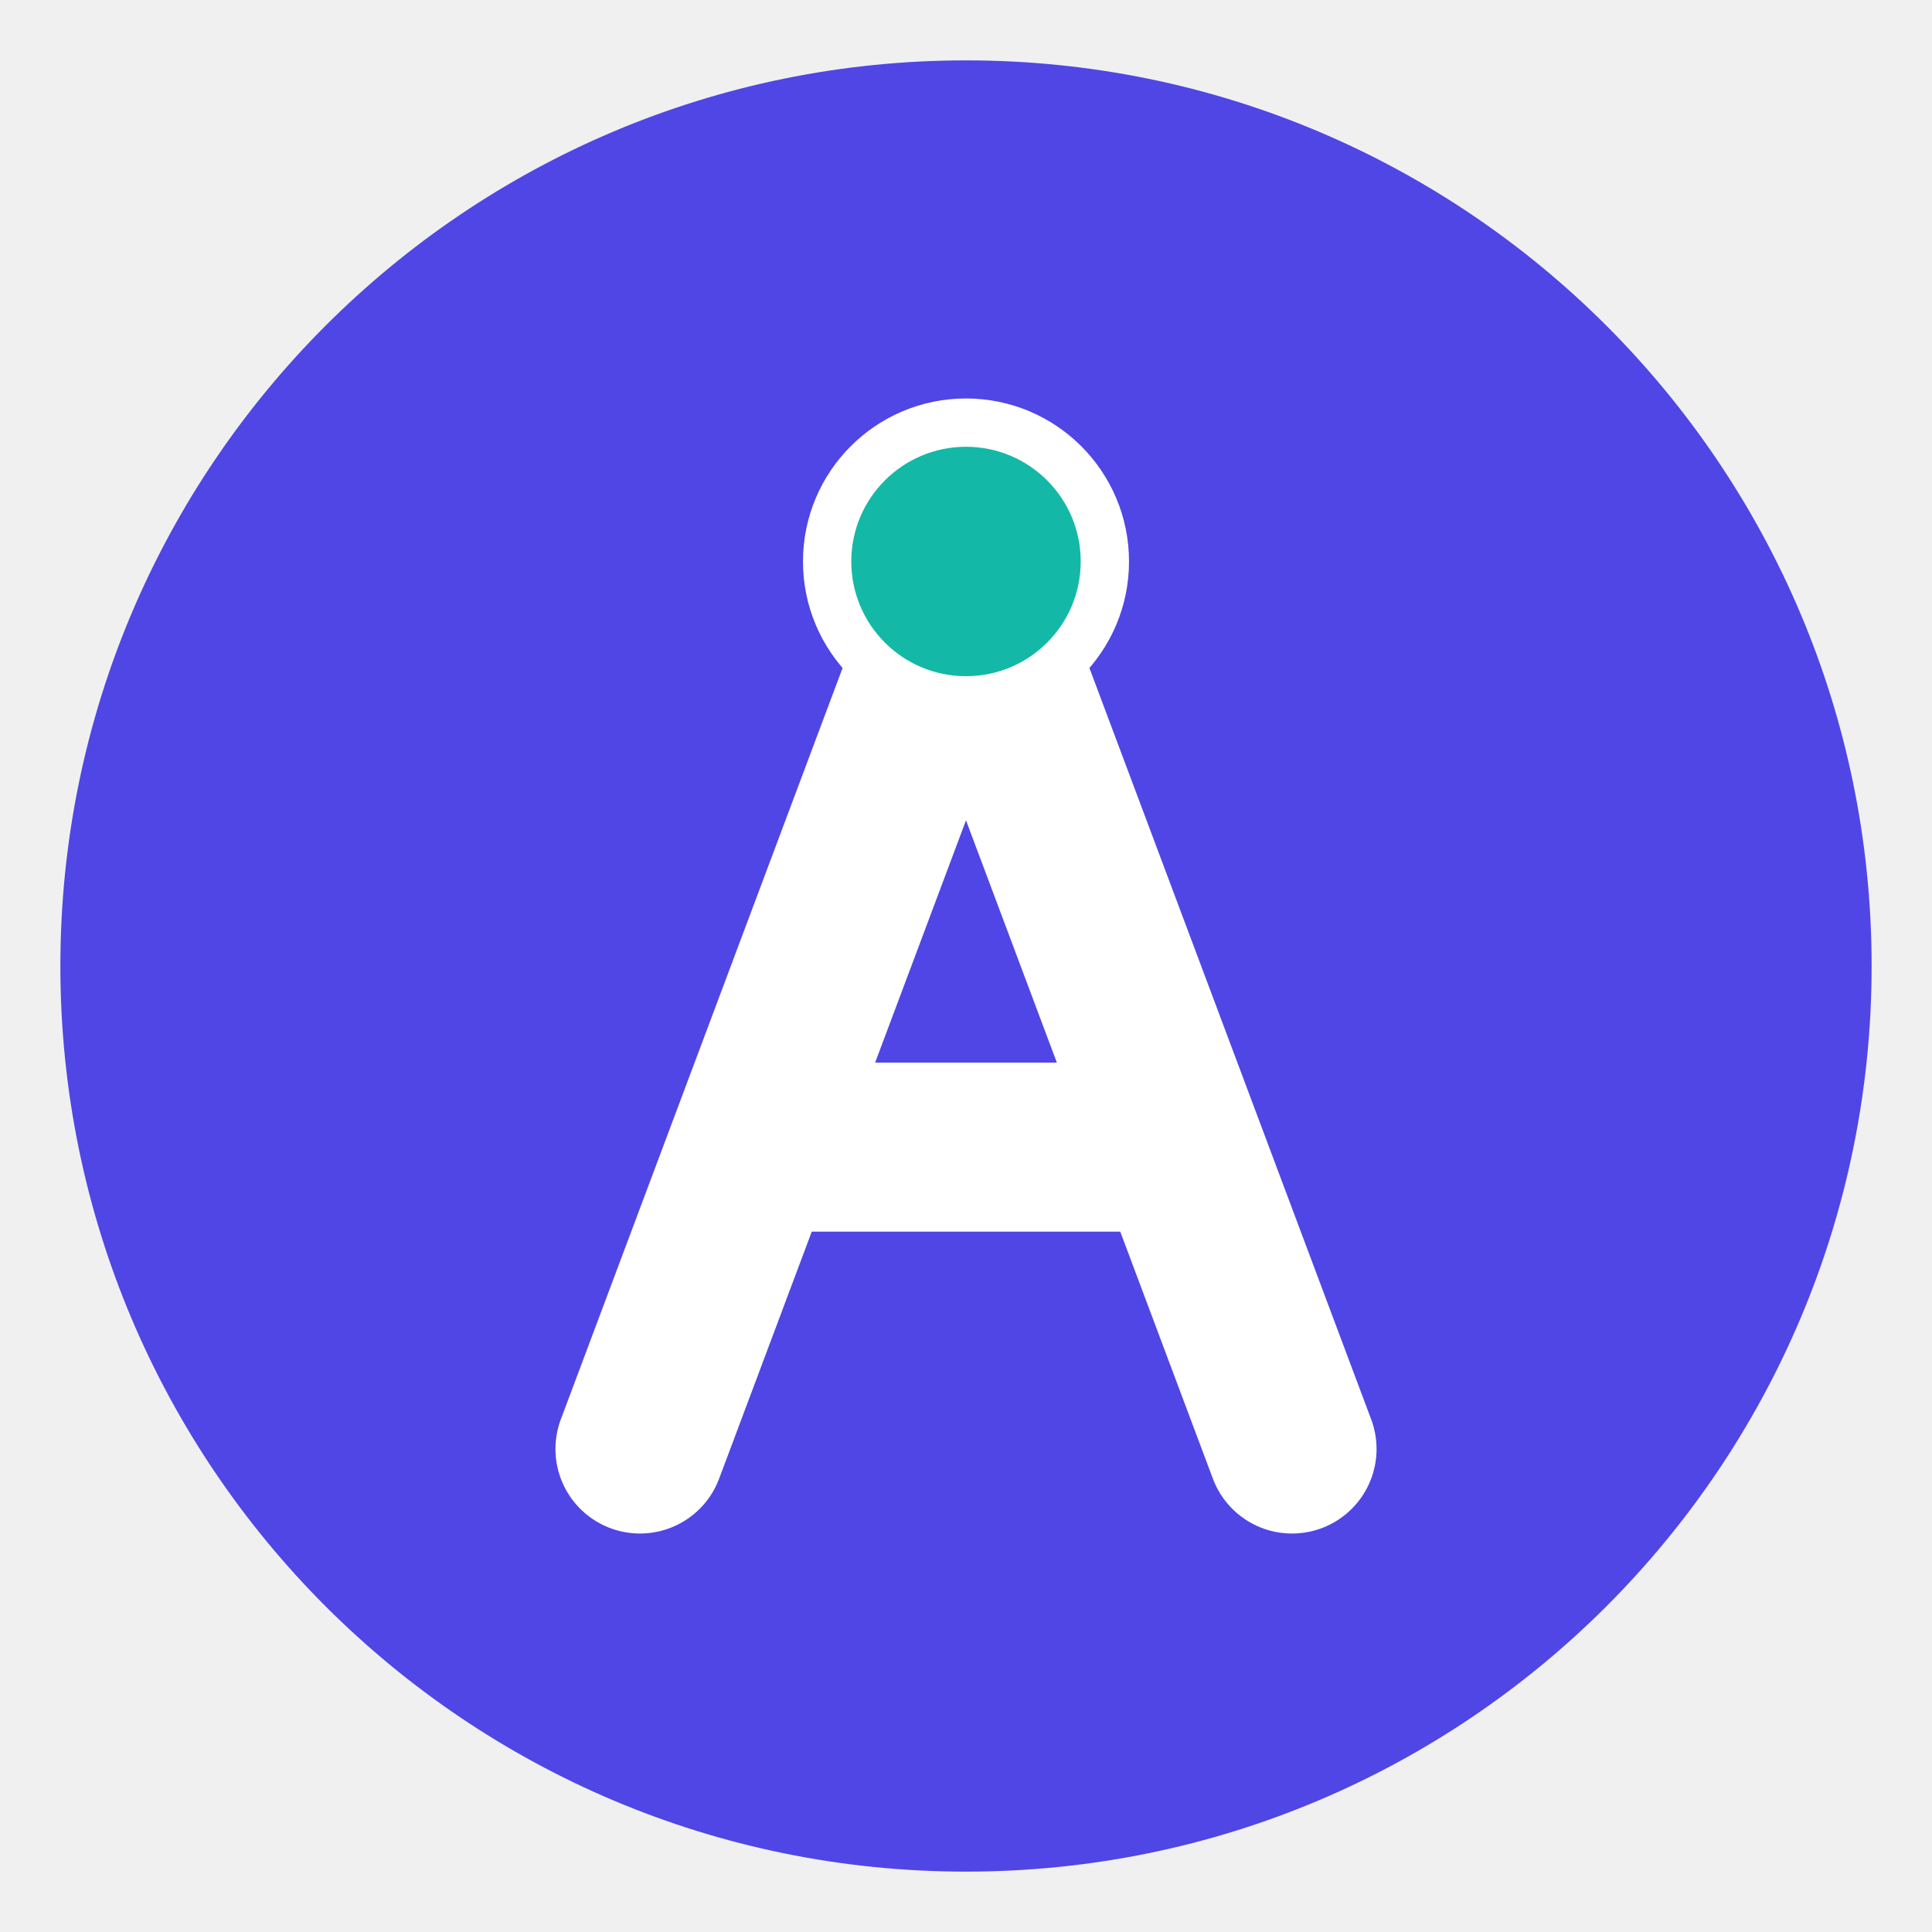
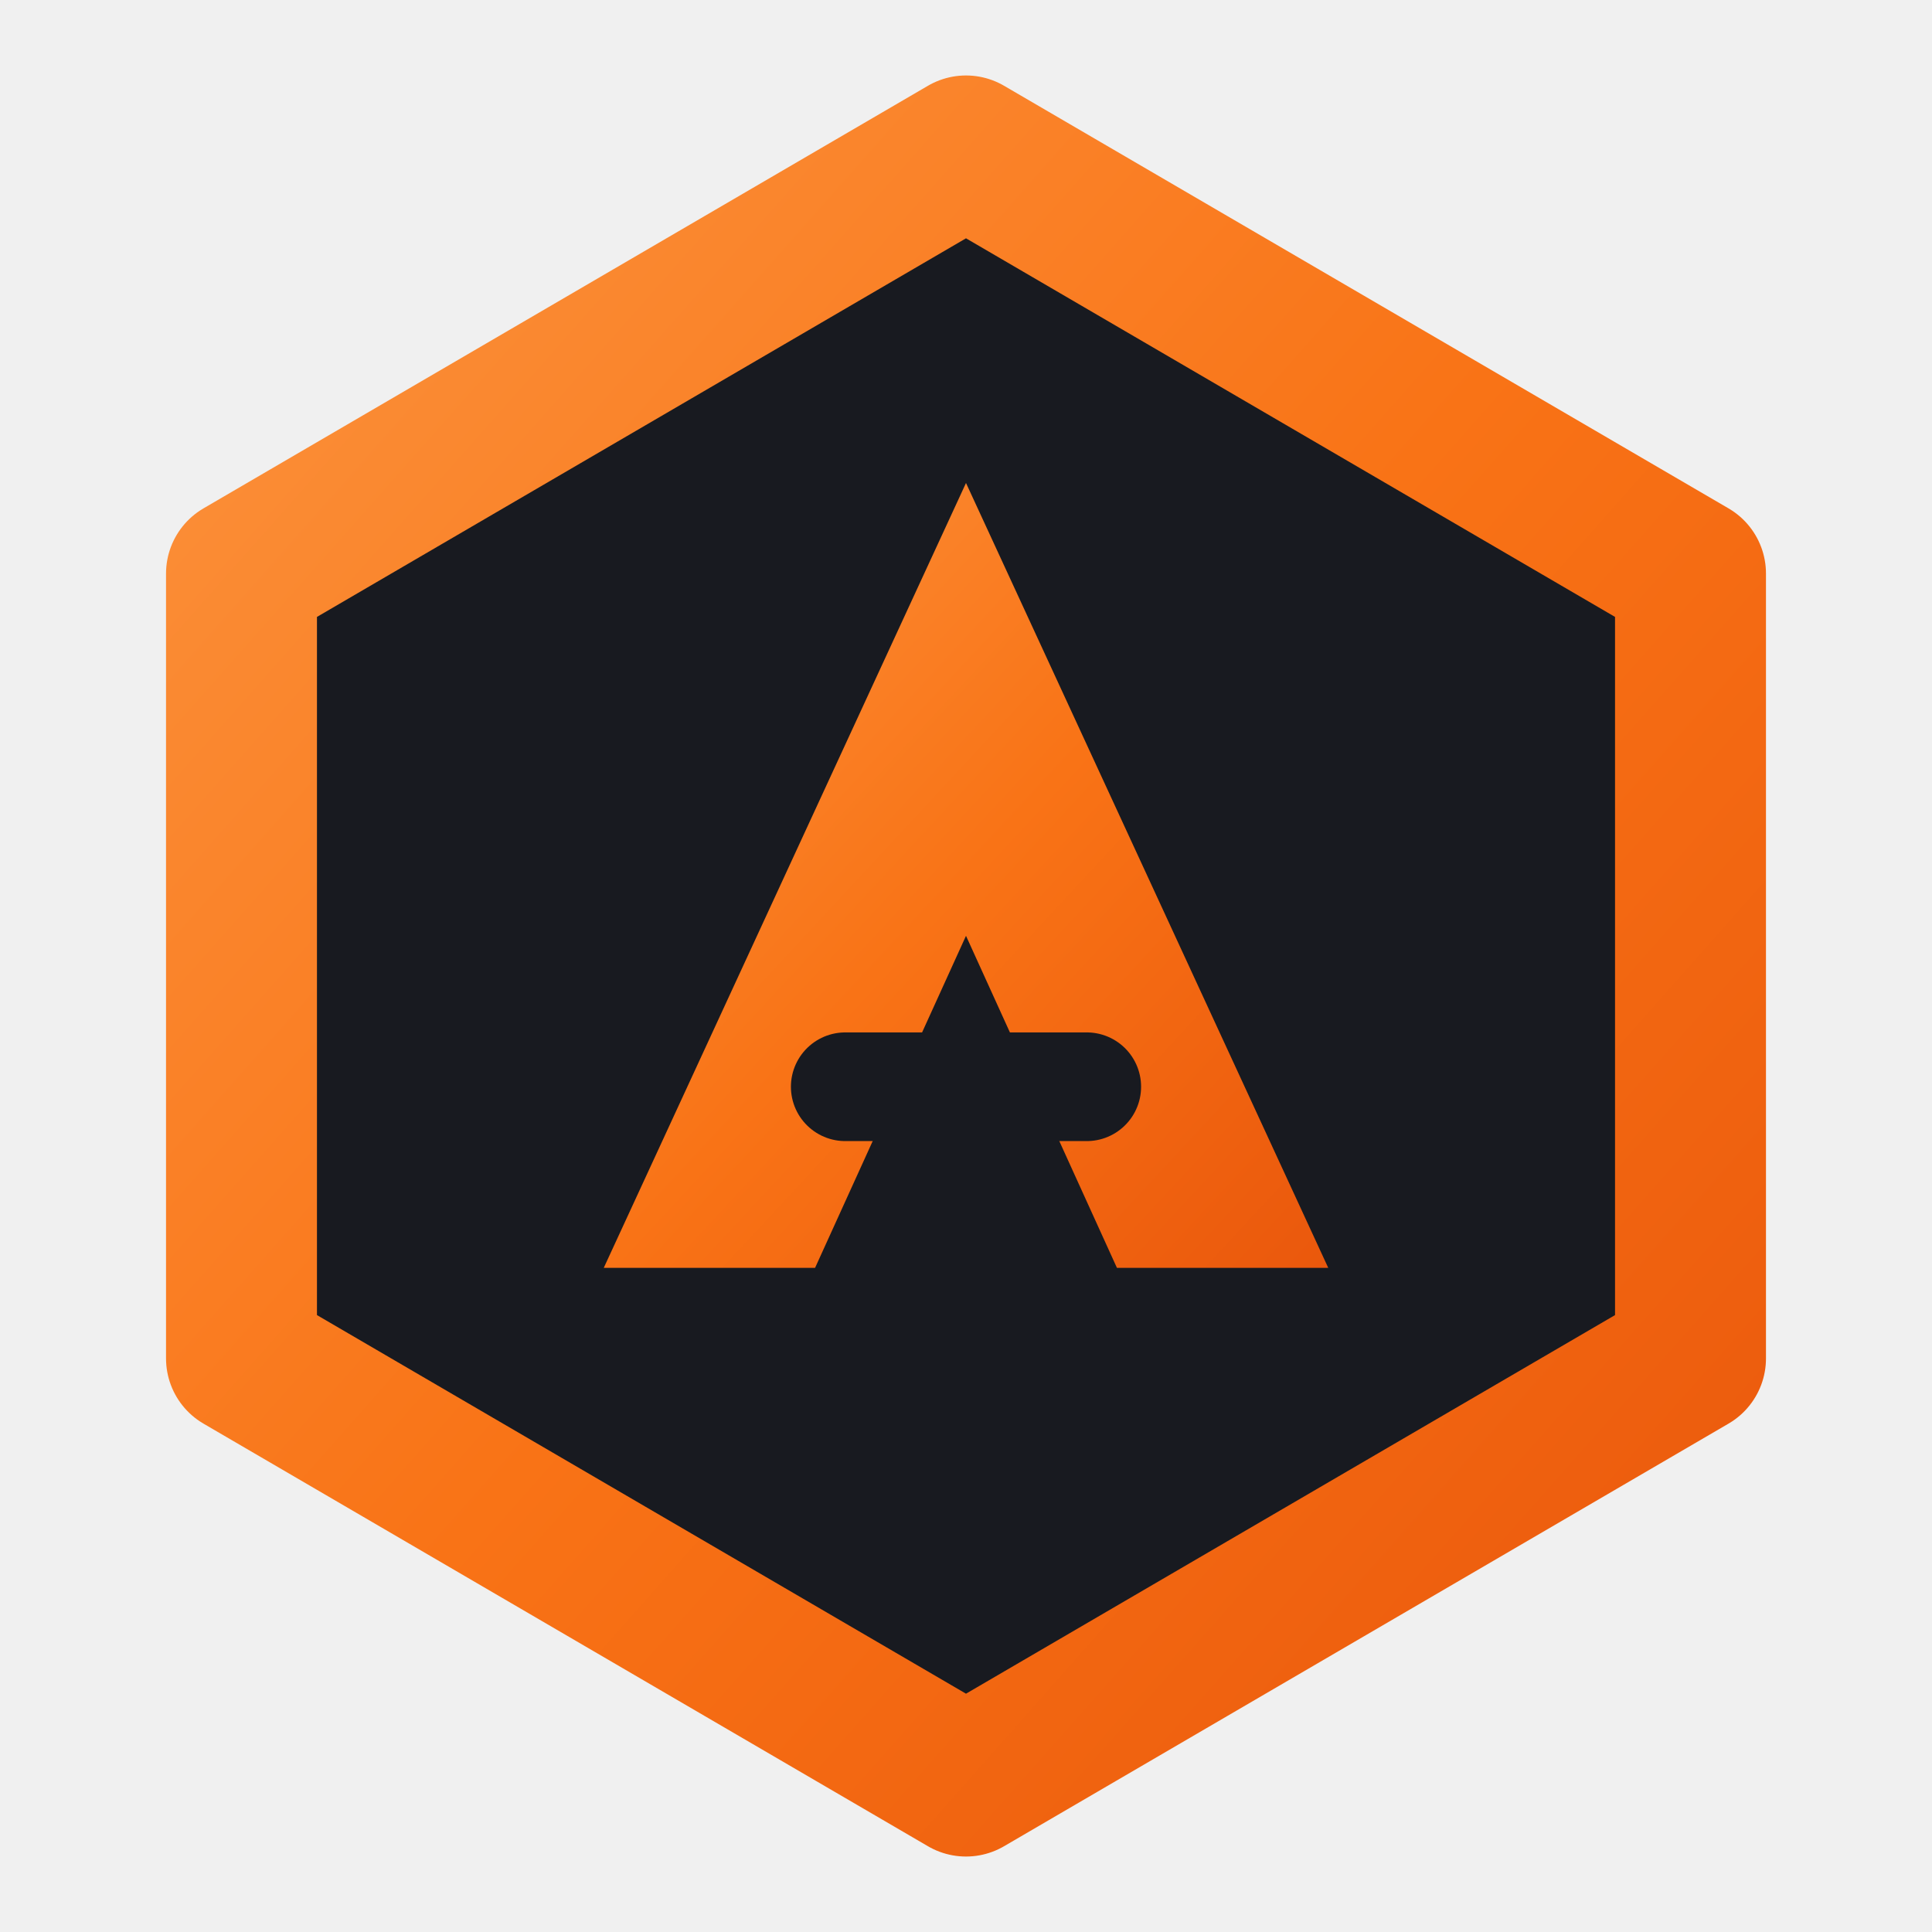
- <svg xmlns="http://www.w3.org/2000/svg" width="32" height="32" viewBox="0 0 32 32" role="img" aria-label="Axel">
-   <circle cx="16" cy="16" r="15" fill="#4F46E5" />
-   <g fill="none" stroke="#ffffff" stroke-width="2.8" stroke-linecap="round" stroke-linejoin="round">
-     <path d="M16 9.6 L10.6 24" />
-     <path d="M16 9.6 L21.4 24" />
-     <path d="M12.8 19 L19.2 19" />
-   </g>
-   <circle cx="16" cy="9.3" r="2.3" fill="#14B8A6" stroke="#ffffff" stroke-width="0.8" />
+ <svg xmlns="http://www.w3.org/2000/svg" viewBox="0 0 32 32" width="32" height="32" fill="none">
+   <defs>
+     <linearGradient id="axel-orange-grad" x1="0%" y1="0%" x2="100%" y2="100%">
+       <stop offset="0%" stop-color="#FB923C" />
+       <stop offset="50%" stop-color="#F97316" />
+       <stop offset="100%" stop-color="#EA580C" />
+     </linearGradient>
+   </defs>
+   <path d="M16 2.5 L28 9.5 L28 22.5 L16 29.5 L4 22.5 L4 9.5 Z" fill="#181A20" stroke="url(#axel-orange-grad)" stroke-width="2.5" stroke-linejoin="round" />
+   <path d="M16 8 L22 21 L18.5 21 L16 15.5 L13.5 21 L10 21 Z" fill="url(#axel-orange-grad)" />
+   <path d="M14 18 L18 18" stroke="#181A20" stroke-width="1.8" stroke-linecap="round" />
</svg>
